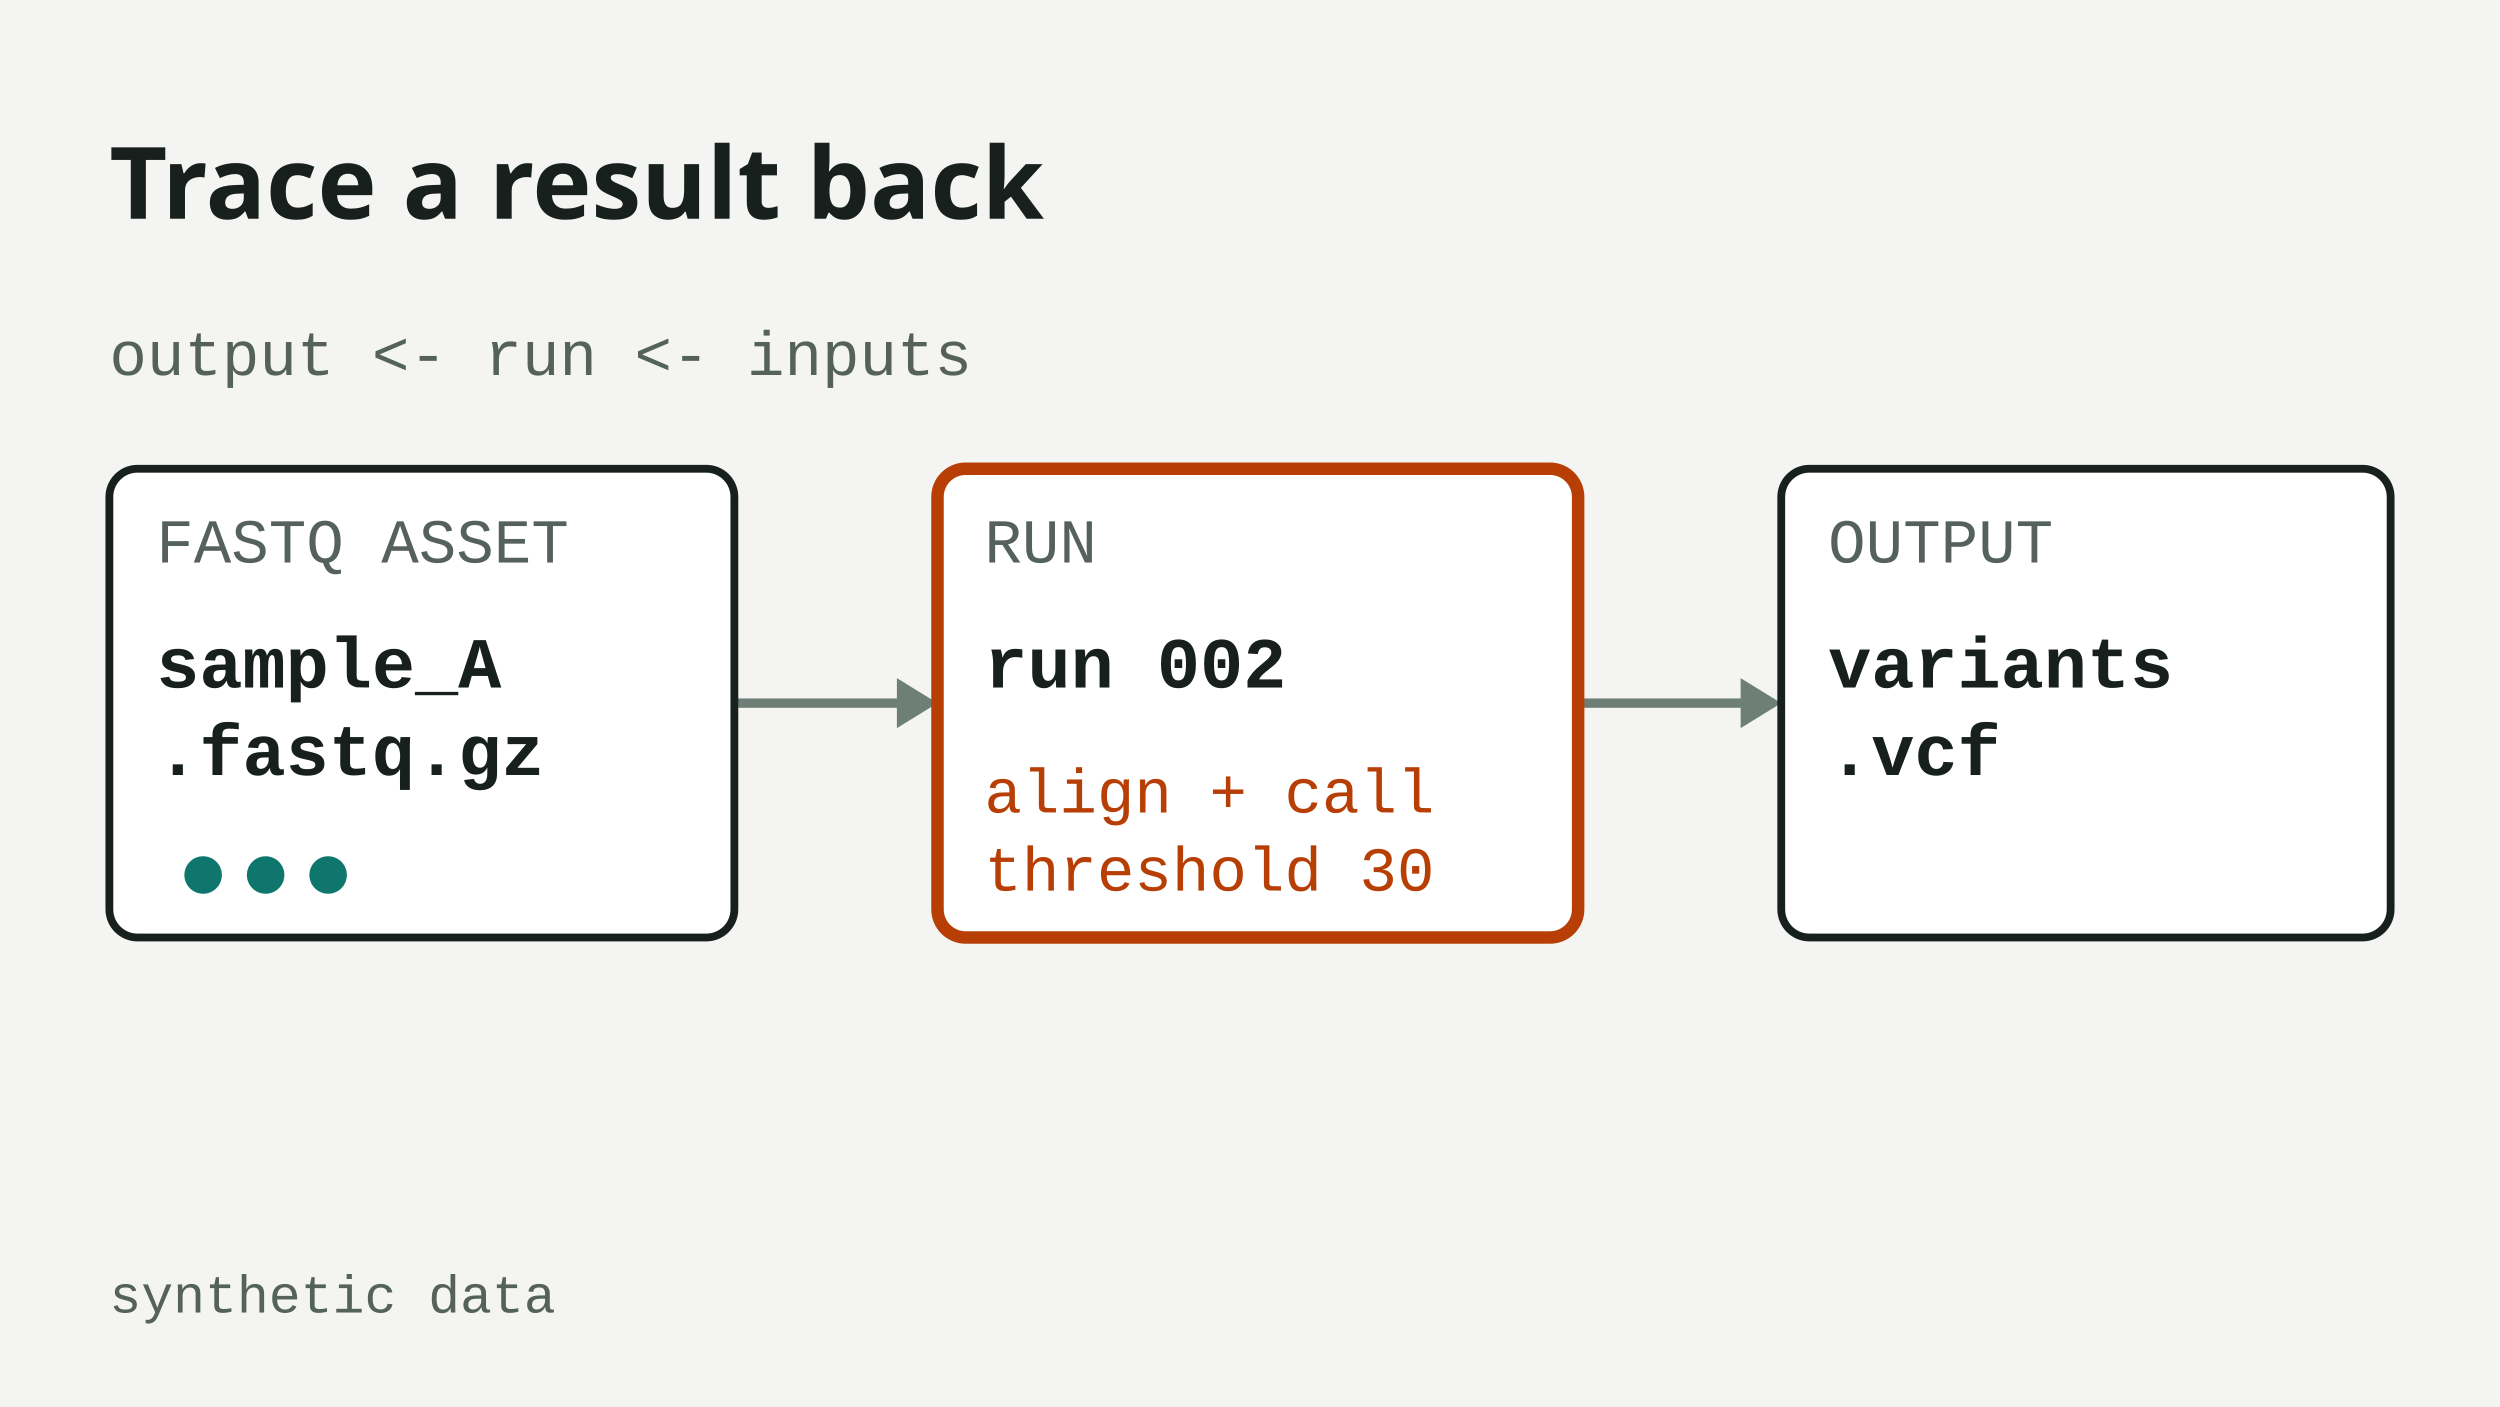
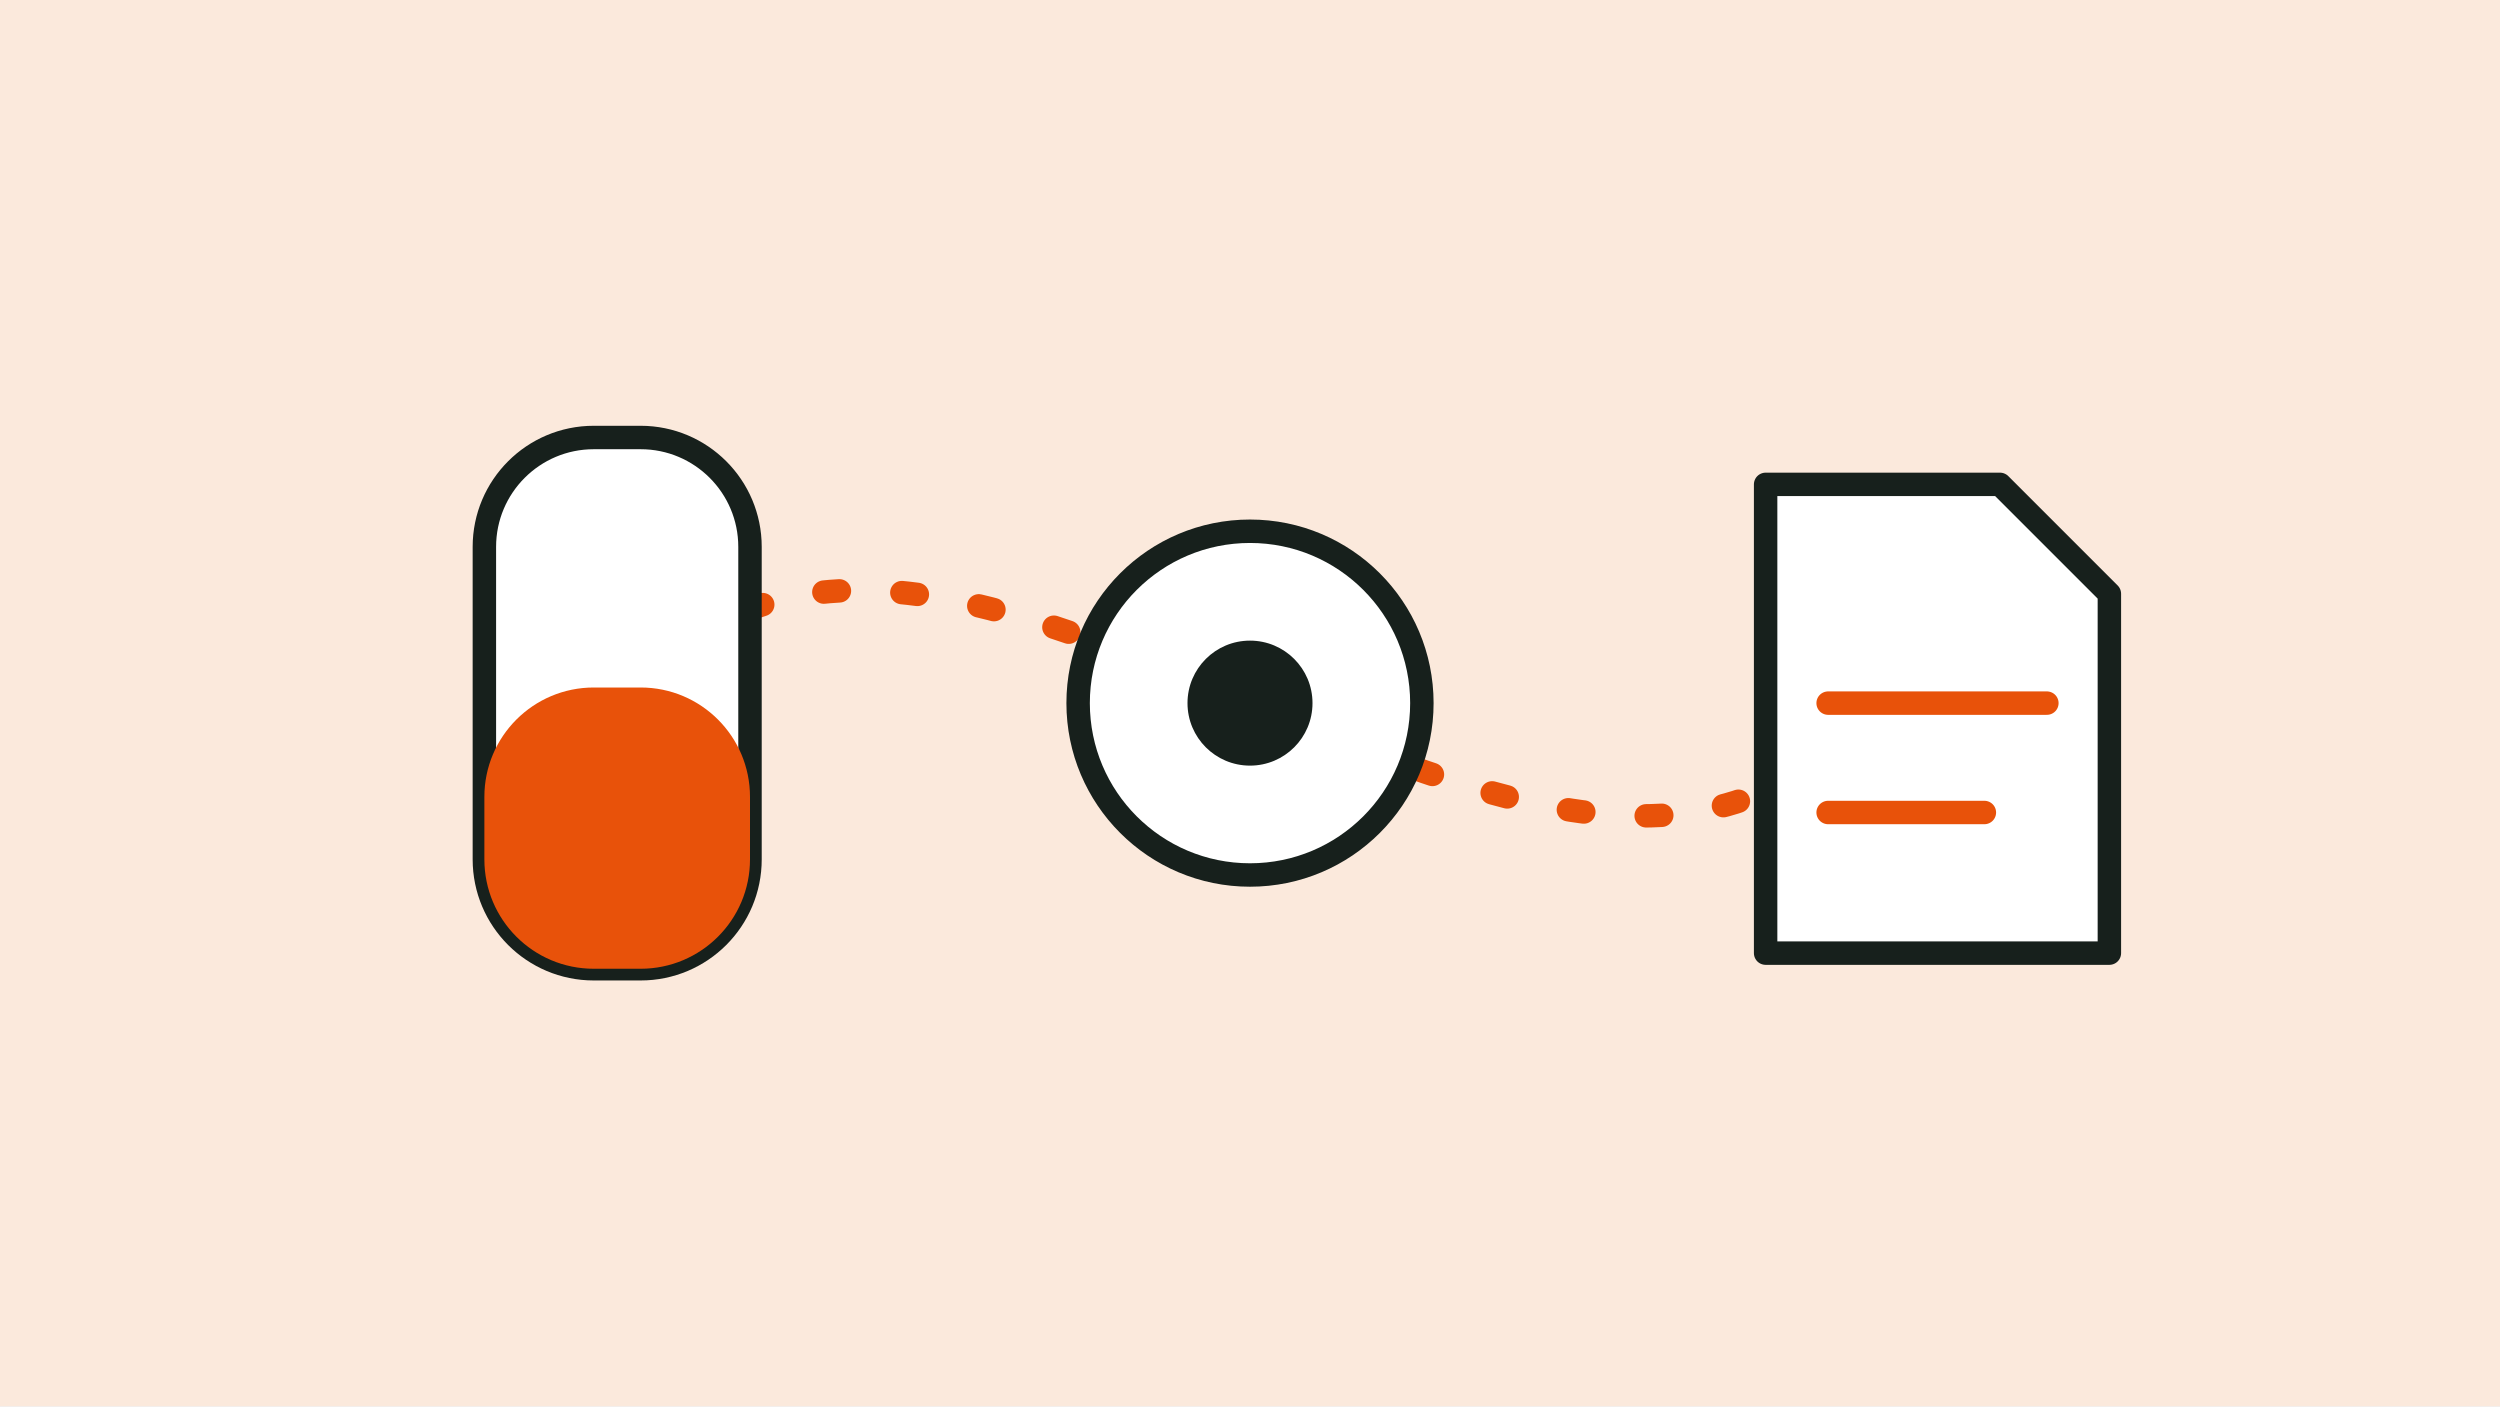
- <svg xmlns="http://www.w3.org/2000/svg" viewBox="0 0 1600 900" width="1600" height="900" font-family="ui-monospace,Menlo,Consolas,'Liberation Mono',monospace">
-   <rect width="1600" height="900" fill="#f4f5f2" />
-   <g fill="none" stroke="#6e7f78" stroke-width="6">
-     <path d="M470 450 H590" />
-     <path d="M1010 450 H1130" />
+ <svg xmlns="http://www.w3.org/2000/svg" viewBox="0 0 320 180" width="1600" height="900">
+   <rect width="320" height="180" fill="#fbe9dc" />
+   <path d="M80 90 C120 40 200 140 240 90" stroke="#e8520a" stroke-width="3" stroke-dasharray="2 8" stroke-linecap="round" fill="none" />
+   <g>
+     <rect x="62" y="56" width="34" height="68" rx="14" fill="#fff" stroke="#17201c" stroke-width="3" />
+     <rect x="62" y="88" width="34" height="36" rx="14" fill="#e8520a" />
  </g>
-   <g fill="#6e7f78">
-     <path d="M600 450 l-26 -16 v32z" />
-     <path d="M1140 450 l-26 -16 v32z" />
+   <g>
+     <circle cx="160" cy="90" r="22" fill="#fff" stroke="#17201c" stroke-width="3" />
+     <circle cx="160" cy="90" r="8" fill="#17201c" />
  </g>
-   <g stroke="#17201c" stroke-width="5" fill="#fff">
-     <rect x="70" y="300" width="400" height="300" rx="18" />
-     <rect x="600" y="300" width="410" height="300" rx="18" stroke="#b73f05" stroke-width="8" />
-     <rect x="1140" y="300" width="390" height="300" rx="18" />
+   <g>
+     <path d="M226 62 h30 l14 14 v46 h-44z" fill="#fff" stroke="#17201c" stroke-width="3" stroke-linejoin="round" />
+     <path d="M234 90 h28 M234 104 h20" stroke="#e8520a" stroke-width="3" stroke-linecap="round" />
  </g>
-   <g fill="#55625b" font-size="40">
-     <text x="100" y="360">FASTQ ASSET</text>
-     <text x="630" y="360">RUN</text>
-     <text x="1170" y="360">OUTPUT</text>
-   </g>
-   <g fill="#17201c" font-size="46" font-weight="700">
-     <text x="100" y="440">sample_A</text>
-     <text x="100" y="496">.fastq.gz</text>
-     <text x="630" y="440">run 002</text>
-     <text x="1170" y="440">variants</text>
-     <text x="1170" y="496">.vcf</text>
-   </g>
-   <g fill="#b73f05" font-size="40">
-     <text x="630" y="520">align + call</text>
-     <text x="630" y="570">threshold 30</text>
-   </g>
-   <g fill="#0f766e">
-     <circle cx="130" cy="560" r="12" />
-     <circle cx="170" cy="560" r="12" />
-     <circle cx="210" cy="560" r="12" />
-   </g>
-   <text x="70" y="140" font-family="sans-serif" fill="#17201c" font-size="64" font-weight="700">Trace a result back</text>
-   <text x="70" y="240" fill="#55625b" font-size="40">output &lt;- run &lt;- inputs</text>
-   <text x="70" y="840" fill="#55625b" font-size="34">synthetic data</text>
</svg>
